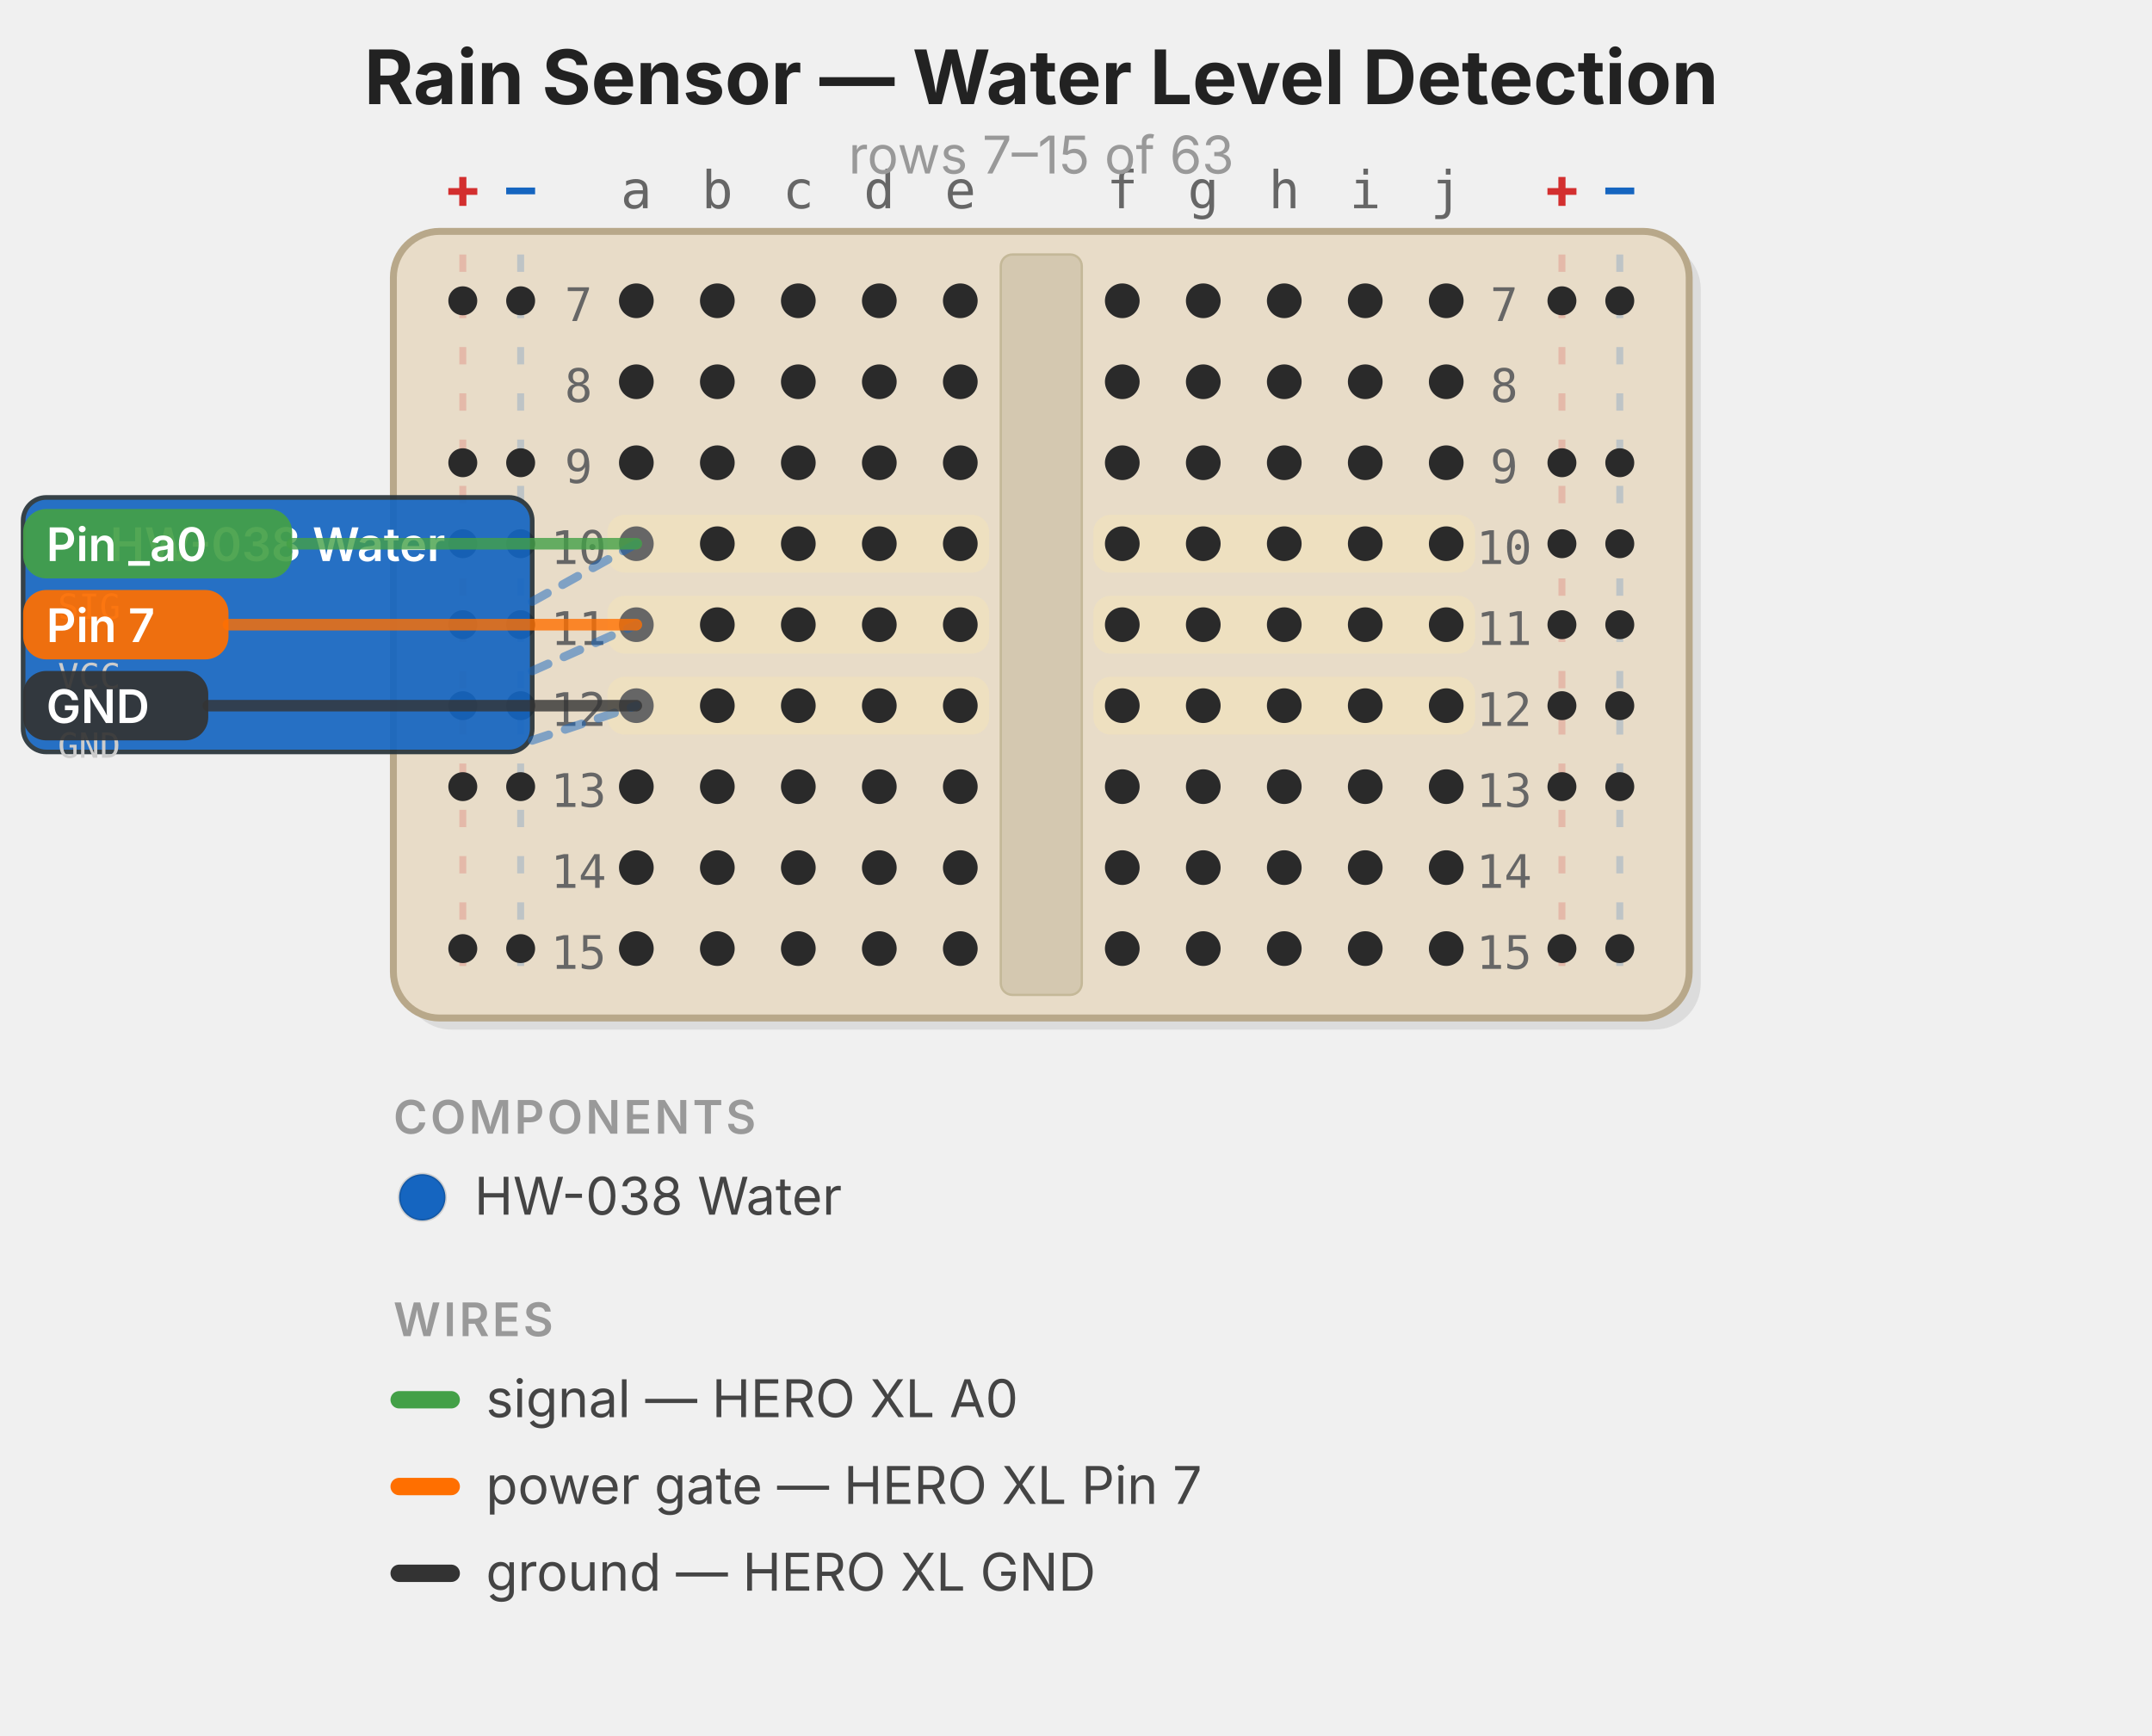
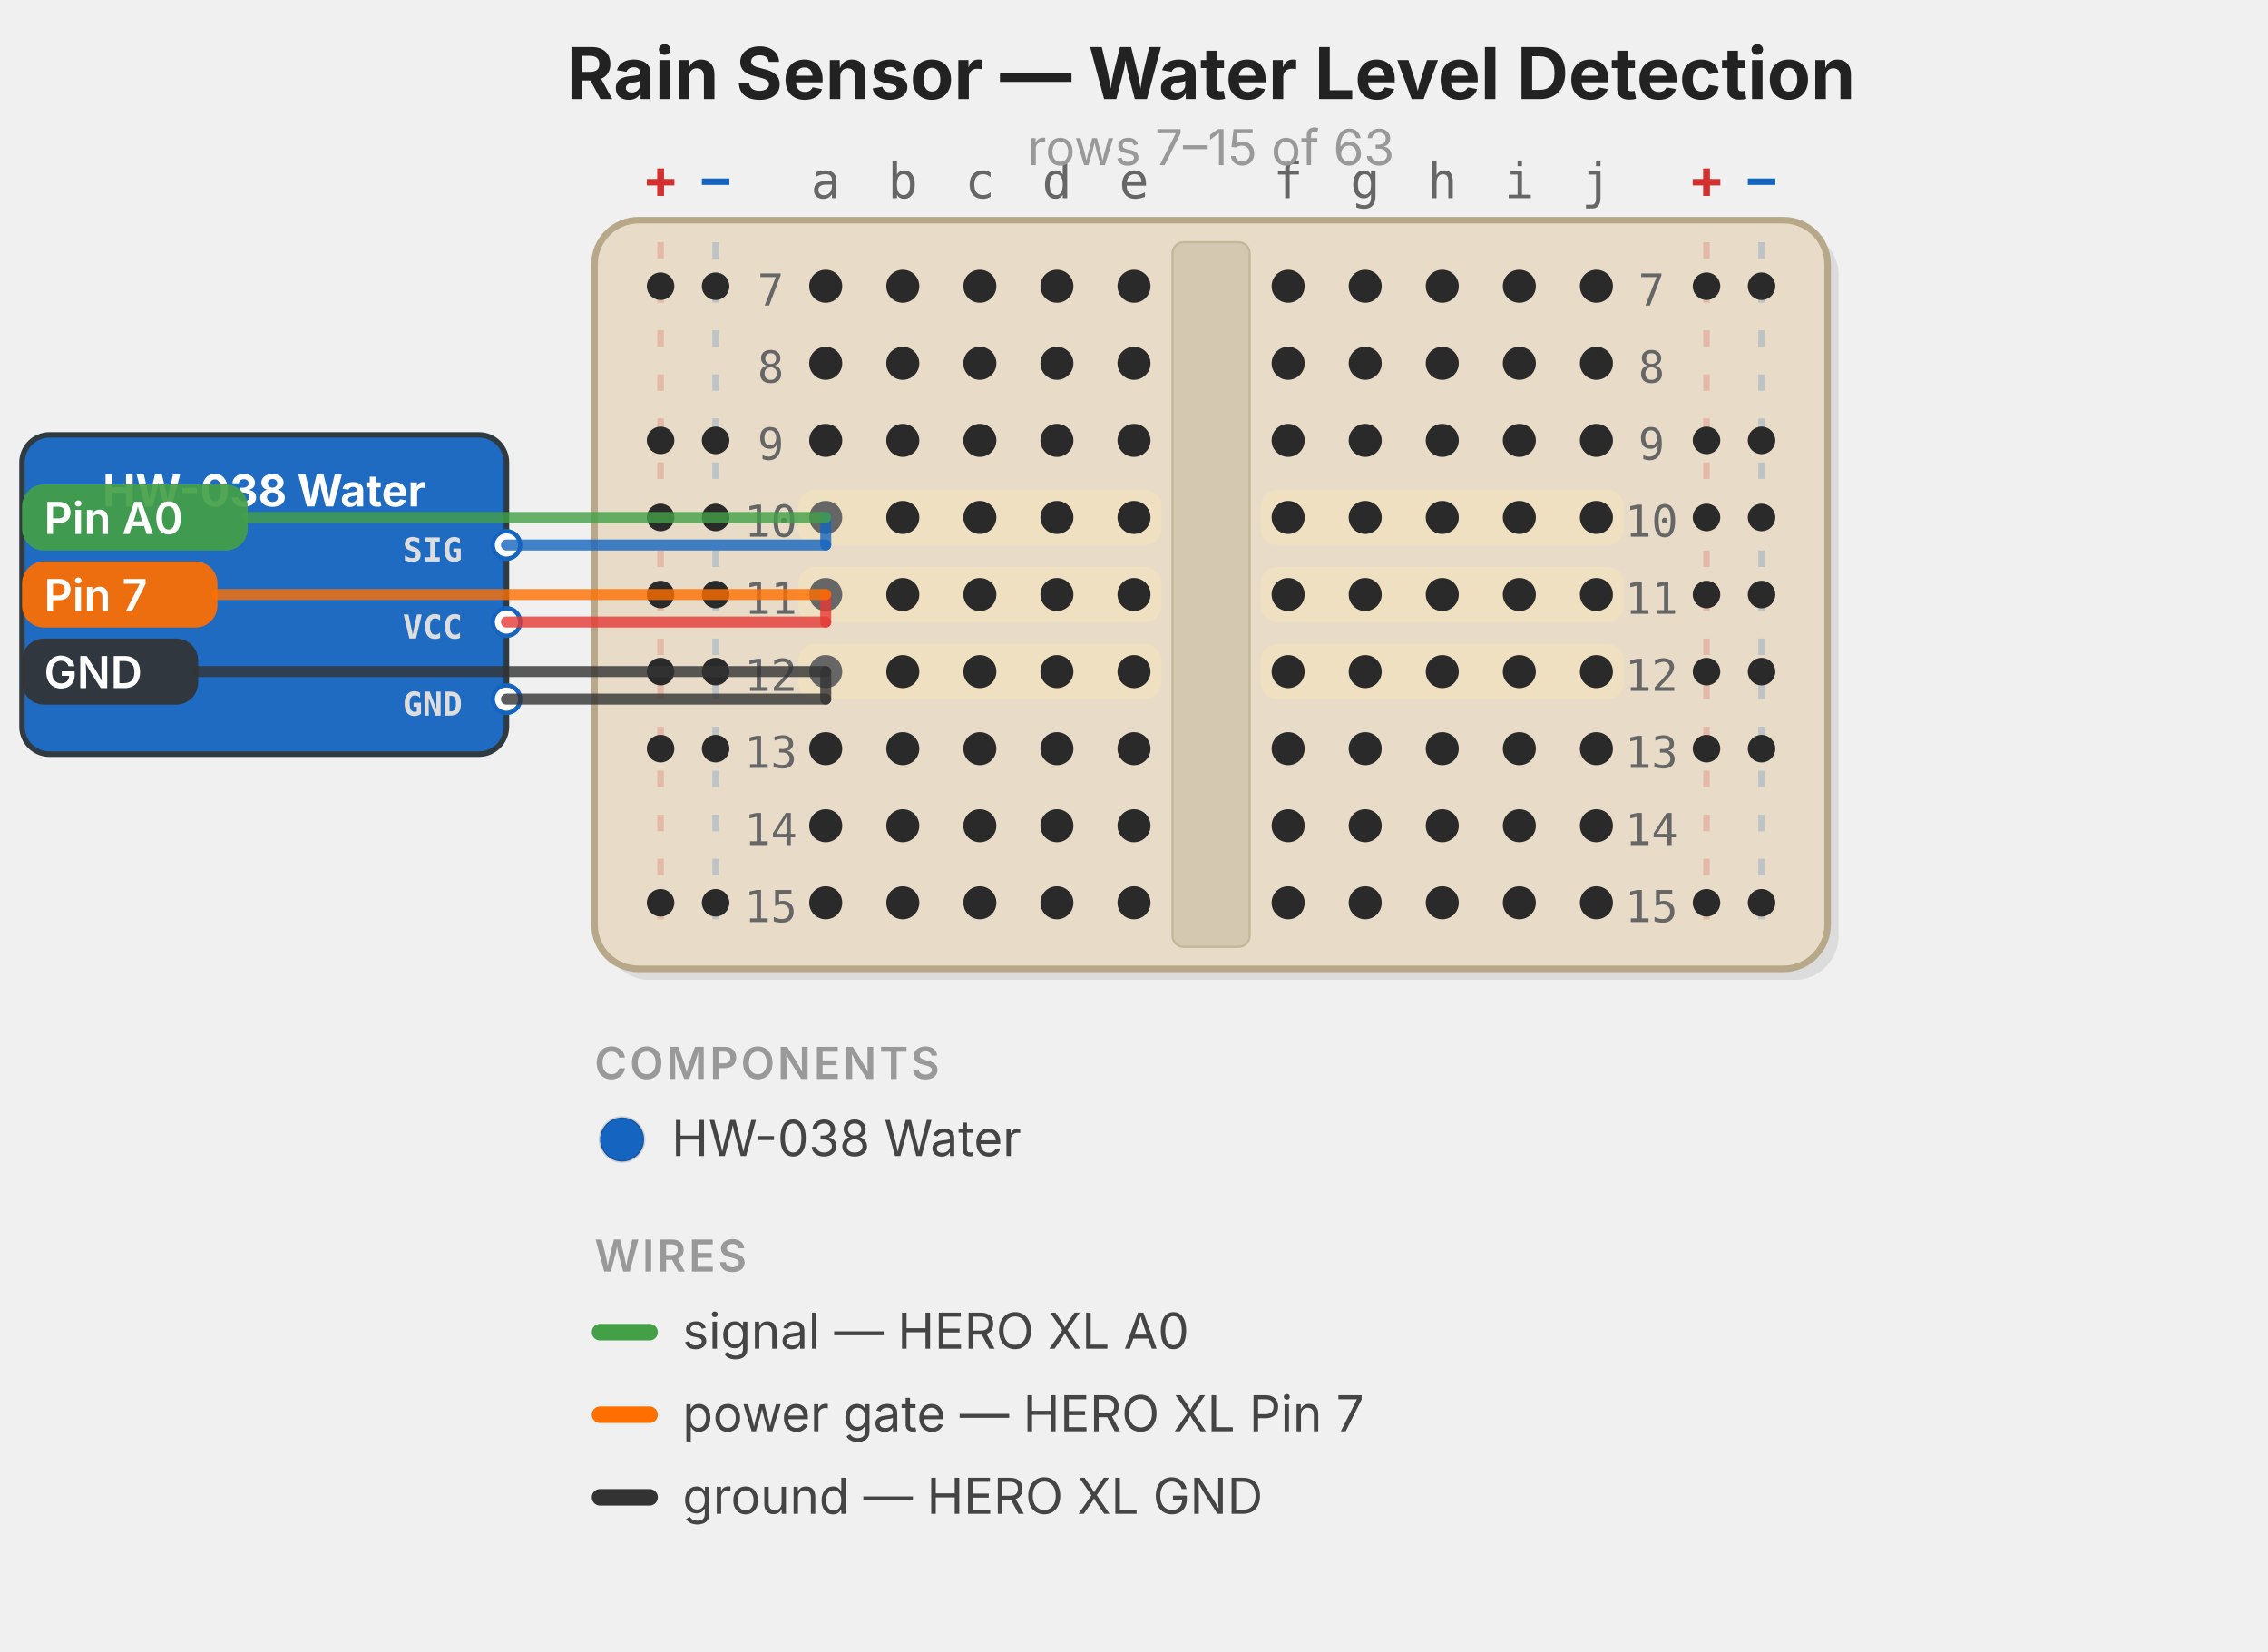
- <svg xmlns="http://www.w3.org/2000/svg" viewBox="0 0 372 300" width="372" height="300" style="background:#fff">
-   <rect x="70.0" y="42.0" width="224.0" height="136.0" rx="8" fill="#00000015" />
-   <rect x="68.0" y="40.0" width="224.0" height="136.0" rx="8" fill="#e8dcc8" stroke="#b8a88a" stroke-width="1.2" />
-   <rect x="173.0" y="44.0" width="14.0" height="128.0" rx="2" fill="#d4c8b0" stroke="#c4b898" stroke-width="0.4" />
-   <line x1="80.0" y1="44.0" x2="80.0" y2="172.0" stroke="#d32f2f" stroke-width="1.2" opacity="0.2" stroke-dasharray="3,5" />
-   <line x1="90.0" y1="44.0" x2="90.0" y2="172.0" stroke="#1565c0" stroke-width="1.2" opacity="0.2" stroke-dasharray="3,5" />
-   <line x1="270.0" y1="44.0" x2="270.0" y2="172.0" stroke="#d32f2f" stroke-width="1.2" opacity="0.2" stroke-dasharray="3,5" />
-   <line x1="280.0" y1="44.0" x2="280.0" y2="172.0" stroke="#1565c0" stroke-width="1.2" opacity="0.2" stroke-dasharray="3,5" />
-   <rect x="105.0" y="89.0" width="66.0" height="10.0" rx="3" fill="#ffeaa7" opacity="0.25" />
-   <rect x="189.0" y="89.0" width="66.0" height="10.0" rx="3" fill="#ffeaa7" opacity="0.25" />
-   <rect x="105.0" y="103.0" width="66.0" height="10.0" rx="3" fill="#ffeaa7" opacity="0.25" />
-   <rect x="189.0" y="103.0" width="66.0" height="10.0" rx="3" fill="#ffeaa7" opacity="0.25" />
-   <rect x="105.0" y="117.0" width="66.0" height="10.0" rx="3" fill="#ffeaa7" opacity="0.25" />
-   <rect x="189.0" y="117.0" width="66.0" height="10.0" rx="3" fill="#ffeaa7" opacity="0.25" />
-   <circle cx="110.0" cy="52.0" r="3.0" fill="#2a2a2a" />
-   <circle cx="110.0" cy="66.0" r="3.0" fill="#2a2a2a" />
-   <circle cx="110.0" cy="80.0" r="3.0" fill="#2a2a2a" />
-   <circle cx="110.0" cy="94.0" r="3.0" fill="#666" />
-   <circle cx="110.0" cy="108.0" r="3.0" fill="#666" />
-   <circle cx="110.0" cy="122.0" r="3.0" fill="#666" />
-   <circle cx="110.0" cy="136.0" r="3.0" fill="#2a2a2a" />
-   <circle cx="110.0" cy="150.0" r="3.0" fill="#2a2a2a" />
-   <circle cx="110.0" cy="164.0" r="3.0" fill="#2a2a2a" />
-   <circle cx="124.0" cy="52.0" r="3.0" fill="#2a2a2a" />
-   <circle cx="124.0" cy="66.0" r="3.0" fill="#2a2a2a" />
-   <circle cx="124.0" cy="80.0" r="3.0" fill="#2a2a2a" />
-   <circle cx="124.0" cy="94.0" r="3.0" fill="#2a2a2a" />
-   <circle cx="124.0" cy="108.0" r="3.0" fill="#2a2a2a" />
-   <circle cx="124.0" cy="122.0" r="3.0" fill="#2a2a2a" />
-   <circle cx="124.0" cy="136.0" r="3.0" fill="#2a2a2a" />
-   <circle cx="124.0" cy="150.0" r="3.0" fill="#2a2a2a" />
-   <circle cx="124.0" cy="164.0" r="3.0" fill="#2a2a2a" />
-   <circle cx="138.0" cy="52.0" r="3.0" fill="#2a2a2a" />
-   <circle cx="138.0" cy="66.0" r="3.0" fill="#2a2a2a" />
-   <circle cx="138.0" cy="80.0" r="3.0" fill="#2a2a2a" />
-   <circle cx="138.0" cy="94.0" r="3.0" fill="#2a2a2a" />
-   <circle cx="138.0" cy="108.0" r="3.0" fill="#2a2a2a" />
-   <circle cx="138.0" cy="122.0" r="3.0" fill="#2a2a2a" />
-   <circle cx="138.0" cy="136.0" r="3.0" fill="#2a2a2a" />
-   <circle cx="138.0" cy="150.0" r="3.0" fill="#2a2a2a" />
-   <circle cx="138.0" cy="164.0" r="3.0" fill="#2a2a2a" />
-   <circle cx="152.0" cy="52.0" r="3.0" fill="#2a2a2a" />
-   <circle cx="152.0" cy="66.0" r="3.0" fill="#2a2a2a" />
-   <circle cx="152.0" cy="80.0" r="3.0" fill="#2a2a2a" />
-   <circle cx="152.0" cy="94.0" r="3.0" fill="#2a2a2a" />
-   <circle cx="152.0" cy="108.0" r="3.0" fill="#2a2a2a" />
-   <circle cx="152.0" cy="122.0" r="3.0" fill="#2a2a2a" />
-   <circle cx="152.0" cy="136.0" r="3.0" fill="#2a2a2a" />
-   <circle cx="152.0" cy="150.0" r="3.0" fill="#2a2a2a" />
-   <circle cx="152.0" cy="164.0" r="3.0" fill="#2a2a2a" />
-   <circle cx="166.0" cy="52.0" r="3.0" fill="#2a2a2a" />
-   <circle cx="166.0" cy="66.0" r="3.0" fill="#2a2a2a" />
-   <circle cx="166.0" cy="80.0" r="3.0" fill="#2a2a2a" />
-   <circle cx="166.0" cy="94.0" r="3.0" fill="#2a2a2a" />
-   <circle cx="166.0" cy="108.0" r="3.0" fill="#2a2a2a" />
-   <circle cx="166.0" cy="122.0" r="3.0" fill="#2a2a2a" />
-   <circle cx="166.0" cy="136.0" r="3.0" fill="#2a2a2a" />
-   <circle cx="166.0" cy="150.0" r="3.0" fill="#2a2a2a" />
-   <circle cx="166.0" cy="164.0" r="3.0" fill="#2a2a2a" />
-   <circle cx="194.0" cy="52.0" r="3.0" fill="#2a2a2a" />
-   <circle cx="194.0" cy="66.0" r="3.0" fill="#2a2a2a" />
-   <circle cx="194.0" cy="80.0" r="3.0" fill="#2a2a2a" />
-   <circle cx="194.0" cy="94.0" r="3.0" fill="#2a2a2a" />
-   <circle cx="194.0" cy="108.0" r="3.0" fill="#2a2a2a" />
-   <circle cx="194.0" cy="122.0" r="3.0" fill="#2a2a2a" />
-   <circle cx="194.0" cy="136.0" r="3.0" fill="#2a2a2a" />
-   <circle cx="194.0" cy="150.0" r="3.0" fill="#2a2a2a" />
-   <circle cx="194.0" cy="164.0" r="3.0" fill="#2a2a2a" />
-   <circle cx="208.0" cy="52.0" r="3.0" fill="#2a2a2a" />
-   <circle cx="208.0" cy="66.0" r="3.0" fill="#2a2a2a" />
-   <circle cx="208.0" cy="80.0" r="3.0" fill="#2a2a2a" />
-   <circle cx="208.0" cy="94.0" r="3.0" fill="#2a2a2a" />
-   <circle cx="208.0" cy="108.0" r="3.0" fill="#2a2a2a" />
-   <circle cx="208.0" cy="122.0" r="3.0" fill="#2a2a2a" />
-   <circle cx="208.0" cy="136.0" r="3.0" fill="#2a2a2a" />
-   <circle cx="208.0" cy="150.0" r="3.0" fill="#2a2a2a" />
-   <circle cx="208.0" cy="164.0" r="3.0" fill="#2a2a2a" />
-   <circle cx="222.0" cy="52.0" r="3.0" fill="#2a2a2a" />
-   <circle cx="222.0" cy="66.0" r="3.0" fill="#2a2a2a" />
-   <circle cx="222.0" cy="80.0" r="3.0" fill="#2a2a2a" />
-   <circle cx="222.0" cy="94.0" r="3.0" fill="#2a2a2a" />
-   <circle cx="222.0" cy="108.0" r="3.0" fill="#2a2a2a" />
-   <circle cx="222.0" cy="122.0" r="3.0" fill="#2a2a2a" />
-   <circle cx="222.0" cy="136.0" r="3.0" fill="#2a2a2a" />
-   <circle cx="222.0" cy="150.0" r="3.0" fill="#2a2a2a" />
-   <circle cx="222.0" cy="164.0" r="3.0" fill="#2a2a2a" />
-   <circle cx="236.0" cy="52.0" r="3.0" fill="#2a2a2a" />
-   <circle cx="236.0" cy="66.0" r="3.0" fill="#2a2a2a" />
-   <circle cx="236.0" cy="80.0" r="3.0" fill="#2a2a2a" />
-   <circle cx="236.0" cy="94.0" r="3.0" fill="#2a2a2a" />
-   <circle cx="236.0" cy="108.0" r="3.0" fill="#2a2a2a" />
-   <circle cx="236.0" cy="122.0" r="3.0" fill="#2a2a2a" />
-   <circle cx="236.0" cy="136.0" r="3.0" fill="#2a2a2a" />
-   <circle cx="236.0" cy="150.0" r="3.0" fill="#2a2a2a" />
-   <circle cx="236.0" cy="164.0" r="3.0" fill="#2a2a2a" />
-   <circle cx="250.0" cy="52.0" r="3.0" fill="#2a2a2a" />
-   <circle cx="250.0" cy="66.0" r="3.0" fill="#2a2a2a" />
-   <circle cx="250.0" cy="80.0" r="3.0" fill="#2a2a2a" />
-   <circle cx="250.0" cy="94.0" r="3.0" fill="#2a2a2a" />
-   <circle cx="250.0" cy="108.0" r="3.0" fill="#2a2a2a" />
-   <circle cx="250.0" cy="122.0" r="3.0" fill="#2a2a2a" />
-   <circle cx="250.0" cy="136.0" r="3.0" fill="#2a2a2a" />
-   <circle cx="250.0" cy="150.0" r="3.0" fill="#2a2a2a" />
-   <circle cx="250.0" cy="164.0" r="3.0" fill="#2a2a2a" />
-   <circle cx="80.0" cy="52.0" r="2.5" fill="#2a2a2a" />
-   <circle cx="80.0" cy="80.0" r="2.5" fill="#2a2a2a" />
-   <circle cx="80.0" cy="94.0" r="2.5" fill="#2a2a2a" />
-   <circle cx="80.0" cy="108.0" r="2.5" fill="#2a2a2a" />
-   <circle cx="80.0" cy="122.0" r="2.5" fill="#2a2a2a" />
-   <circle cx="80.0" cy="136.0" r="2.5" fill="#2a2a2a" />
-   <circle cx="80.0" cy="164.0" r="2.5" fill="#2a2a2a" />
-   <circle cx="90.0" cy="52.0" r="2.5" fill="#2a2a2a" />
-   <circle cx="90.0" cy="80.0" r="2.5" fill="#2a2a2a" />
-   <circle cx="90.0" cy="94.0" r="2.5" fill="#2a2a2a" />
-   <circle cx="90.0" cy="108.0" r="2.5" fill="#2a2a2a" />
-   <circle cx="90.0" cy="122.0" r="2.5" fill="#2a2a2a" />
-   <circle cx="90.0" cy="136.0" r="2.5" fill="#2a2a2a" />
-   <circle cx="90.0" cy="164.0" r="2.5" fill="#2a2a2a" />
-   <circle cx="270.0" cy="52.0" r="2.5" fill="#2a2a2a" />
-   <circle cx="270.0" cy="80.0" r="2.5" fill="#2a2a2a" />
-   <circle cx="270.0" cy="94.0" r="2.5" fill="#2a2a2a" />
-   <circle cx="270.0" cy="108.0" r="2.5" fill="#2a2a2a" />
-   <circle cx="270.0" cy="122.0" r="2.5" fill="#2a2a2a" />
-   <circle cx="270.0" cy="136.0" r="2.5" fill="#2a2a2a" />
-   <circle cx="270.0" cy="164.0" r="2.5" fill="#2a2a2a" />
-   <circle cx="280.0" cy="52.0" r="2.5" fill="#2a2a2a" />
-   <circle cx="280.0" cy="80.0" r="2.5" fill="#2a2a2a" />
-   <circle cx="280.0" cy="94.0" r="2.5" fill="#2a2a2a" />
-   <circle cx="280.0" cy="108.0" r="2.5" fill="#2a2a2a" />
-   <circle cx="280.0" cy="122.0" r="2.5" fill="#2a2a2a" />
-   <circle cx="280.0" cy="136.0" r="2.5" fill="#2a2a2a" />
-   <circle cx="280.0" cy="164.0" r="2.5" fill="#2a2a2a" />
-   <text x="110.0" y="36.0" font-size="9" fill="#666" text-anchor="middle" font-family="'SF Mono', 'Cascadia Code', 'Fira Code', monospace">a</text>
-   <text x="124.0" y="36.0" font-size="9" fill="#666" text-anchor="middle" font-family="'SF Mono', 'Cascadia Code', 'Fira Code', monospace">b</text>
-   <text x="138.0" y="36.0" font-size="9" fill="#666" text-anchor="middle" font-family="'SF Mono', 'Cascadia Code', 'Fira Code', monospace">c</text>
-   <text x="152.0" y="36.0" font-size="9" fill="#666" text-anchor="middle" font-family="'SF Mono', 'Cascadia Code', 'Fira Code', monospace">d</text>
-   <text x="166.0" y="36.0" font-size="9" fill="#666" text-anchor="middle" font-family="'SF Mono', 'Cascadia Code', 'Fira Code', monospace">e</text>
-   <text x="194.0" y="36.0" font-size="9" fill="#666" text-anchor="middle" font-family="'SF Mono', 'Cascadia Code', 'Fira Code', monospace">f</text>
-   <text x="208.0" y="36.0" font-size="9" fill="#666" text-anchor="middle" font-family="'SF Mono', 'Cascadia Code', 'Fira Code', monospace">g</text>
-   <text x="222.0" y="36.0" font-size="9" fill="#666" text-anchor="middle" font-family="'SF Mono', 'Cascadia Code', 'Fira Code', monospace">h</text>
-   <text x="236.0" y="36.0" font-size="9" fill="#666" text-anchor="middle" font-family="'SF Mono', 'Cascadia Code', 'Fira Code', monospace">i</text>
-   <text x="250.0" y="36.0" font-size="9" fill="#666" text-anchor="middle" font-family="'SF Mono', 'Cascadia Code', 'Fira Code', monospace">j</text>
-   <text x="80.0" y="36.0" font-size="10" fill="#d32f2f" font-weight="bold" text-anchor="middle" font-family="system-ui, -apple-system, 'Segoe UI', sans-serif">+</text>
-   <text x="90.0" y="36.0" font-size="10" fill="#1565c0" font-weight="bold" text-anchor="middle" font-family="system-ui, -apple-system, 'Segoe UI', sans-serif">–</text>
-   <text x="270.0" y="36.0" font-size="10" fill="#d32f2f" font-weight="bold" text-anchor="middle" font-family="system-ui, -apple-system, 'Segoe UI', sans-serif">+</text>
-   <text x="280.0" y="36.0" font-size="10" fill="#1565c0" font-weight="bold" text-anchor="middle" font-family="system-ui, -apple-system, 'Segoe UI', sans-serif">–</text>
-   <text x="100.0" y="55.5" font-size="8" fill="#666" text-anchor="middle" font-family="'SF Mono', 'Cascadia Code', 'Fira Code', monospace">7</text>
-   <text x="260.0" y="55.5" font-size="8" fill="#666" text-anchor="middle" font-family="'SF Mono', 'Cascadia Code', 'Fira Code', monospace">7</text>
-   <text x="100.0" y="69.5" font-size="8" fill="#666" text-anchor="middle" font-family="'SF Mono', 'Cascadia Code', 'Fira Code', monospace">8</text>
-   <text x="260.0" y="69.5" font-size="8" fill="#666" text-anchor="middle" font-family="'SF Mono', 'Cascadia Code', 'Fira Code', monospace">8</text>
-   <text x="100.0" y="83.5" font-size="8" fill="#666" text-anchor="middle" font-family="'SF Mono', 'Cascadia Code', 'Fira Code', monospace">9</text>
-   <text x="260.0" y="83.5" font-size="8" fill="#666" text-anchor="middle" font-family="'SF Mono', 'Cascadia Code', 'Fira Code', monospace">9</text>
-   <text x="100.0" y="97.5" font-size="8" fill="#666" text-anchor="middle" font-family="'SF Mono', 'Cascadia Code', 'Fira Code', monospace">10</text>
-   <text x="260.0" y="97.5" font-size="8" fill="#666" text-anchor="middle" font-family="'SF Mono', 'Cascadia Code', 'Fira Code', monospace">10</text>
-   <text x="100.0" y="111.5" font-size="8" fill="#666" text-anchor="middle" font-family="'SF Mono', 'Cascadia Code', 'Fira Code', monospace">11</text>
-   <text x="260.0" y="111.5" font-size="8" fill="#666" text-anchor="middle" font-family="'SF Mono', 'Cascadia Code', 'Fira Code', monospace">11</text>
-   <text x="100.0" y="125.5" font-size="8" fill="#666" text-anchor="middle" font-family="'SF Mono', 'Cascadia Code', 'Fira Code', monospace">12</text>
-   <text x="260.0" y="125.5" font-size="8" fill="#666" text-anchor="middle" font-family="'SF Mono', 'Cascadia Code', 'Fira Code', monospace">12</text>
-   <text x="100.0" y="139.5" font-size="8" fill="#666" text-anchor="middle" font-family="'SF Mono', 'Cascadia Code', 'Fira Code', monospace">13</text>
-   <text x="260.0" y="139.5" font-size="8" fill="#666" text-anchor="middle" font-family="'SF Mono', 'Cascadia Code', 'Fira Code', monospace">13</text>
-   <text x="100.0" y="153.5" font-size="8" fill="#666" text-anchor="middle" font-family="'SF Mono', 'Cascadia Code', 'Fira Code', monospace">14</text>
-   <text x="260.0" y="153.5" font-size="8" fill="#666" text-anchor="middle" font-family="'SF Mono', 'Cascadia Code', 'Fira Code', monospace">14</text>
-   <text x="100.0" y="167.5" font-size="8" fill="#666" text-anchor="middle" font-family="'SF Mono', 'Cascadia Code', 'Fira Code', monospace">15</text>
-   <text x="260.0" y="167.5" font-size="8" fill="#666" text-anchor="middle" font-family="'SF Mono', 'Cascadia Code', 'Fira Code', monospace">15</text>
-   <rect x="4.0" y="86.0" width="88.0" height="44.0" rx="4" fill="#1565c0" stroke="#263238" stroke-width="0.8" opacity="0.92" />
-   <text x="48.0" y="97.0" font-size="8" fill="white" font-weight="600" text-anchor="middle" font-family="system-ui, -apple-system, 'Segoe UI', sans-serif">HW-038 Water</text>
-   <text x="10.0" y="107.0" font-size="6" fill="#ccc" font-family="'SF Mono', 'Cascadia Code', 'Fira Code', monospace">SIG</text>
-   <line x1="92.0" y1="104.0" x2="110.0" y2="94.0" stroke="#1565c0" stroke-width="1.5" stroke-linecap="round" opacity="0.5" stroke-dasharray="3,3" />
-   <text x="10.0" y="119.0" font-size="6" fill="#ccc" font-family="'SF Mono', 'Cascadia Code', 'Fira Code', monospace">VCC</text>
-   <line x1="92.0" y1="116.0" x2="110.0" y2="108.0" stroke="#1565c0" stroke-width="1.5" stroke-linecap="round" opacity="0.5" stroke-dasharray="3,3" />
-   <text x="10.0" y="131.0" font-size="6" fill="#ccc" font-family="'SF Mono', 'Cascadia Code', 'Fira Code', monospace">GND</text>
-   <line x1="92.0" y1="128.0" x2="110.0" y2="122.0" stroke="#1565c0" stroke-width="1.5" stroke-linecap="round" opacity="0.5" stroke-dasharray="3,3" />
-   <line x1="50.5" y1="94.0" x2="110.0" y2="94.0" stroke="#43a047" stroke-width="2" stroke-linecap="round" opacity="0.8" />
-   <rect x="4.0" y="88.0" width="46.5" height="12.0" rx="4" fill="#43a047" opacity="0.92" />
-   <text x="8.0" y="97.0" font-size="8" fill="white" font-weight="600" font-family="system-ui, -apple-system, 'Segoe UI', sans-serif">Pin _a0</text>
-   <line x1="39.5" y1="108.0" x2="110.0" y2="108.0" stroke="#ff6f00" stroke-width="2" stroke-linecap="round" opacity="0.8" />
+ <svg xmlns="http://www.w3.org/2000/svg" viewBox="0 0 412 300" width="412" height="300" style="background:#fff">
+   <rect x="110.0" y="42.0" width="224.0" height="136.0" rx="8" fill="#00000015" />
+   <rect x="108.0" y="40.0" width="224.0" height="136.0" rx="8" fill="#e8dcc8" stroke="#b8a88a" stroke-width="1.2" />
+   <rect x="213.0" y="44.0" width="14.0" height="128.0" rx="2" fill="#d4c8b0" stroke="#c4b898" stroke-width="0.4" />
+   <line x1="120.0" y1="44.0" x2="120.0" y2="172.0" stroke="#d32f2f" stroke-width="1.2" opacity="0.2" stroke-dasharray="3,5" />
+   <line x1="130.0" y1="44.0" x2="130.0" y2="172.0" stroke="#1565c0" stroke-width="1.2" opacity="0.2" stroke-dasharray="3,5" />
+   <line x1="310.0" y1="44.0" x2="310.0" y2="172.0" stroke="#d32f2f" stroke-width="1.2" opacity="0.2" stroke-dasharray="3,5" />
+   <line x1="320.0" y1="44.0" x2="320.0" y2="172.0" stroke="#1565c0" stroke-width="1.2" opacity="0.2" stroke-dasharray="3,5" />
+   <rect x="145.0" y="89.0" width="66.0" height="10.0" rx="3" fill="#ffeaa7" opacity="0.25" />
+   <rect x="229.0" y="89.0" width="66.0" height="10.0" rx="3" fill="#ffeaa7" opacity="0.25" />
+   <rect x="145.0" y="103.0" width="66.0" height="10.0" rx="3" fill="#ffeaa7" opacity="0.25" />
+   <rect x="229.0" y="103.0" width="66.0" height="10.0" rx="3" fill="#ffeaa7" opacity="0.25" />
+   <rect x="145.0" y="117.0" width="66.0" height="10.0" rx="3" fill="#ffeaa7" opacity="0.25" />
+   <rect x="229.0" y="117.0" width="66.0" height="10.0" rx="3" fill="#ffeaa7" opacity="0.25" />
+   <circle cx="150.0" cy="52.0" r="3.0" fill="#2a2a2a" />
+   <circle cx="150.0" cy="66.0" r="3.0" fill="#2a2a2a" />
+   <circle cx="150.0" cy="80.0" r="3.0" fill="#2a2a2a" />
+   <circle cx="150.0" cy="94.0" r="3.0" fill="#666" />
+   <circle cx="150.0" cy="108.0" r="3.0" fill="#666" />
+   <circle cx="150.0" cy="122.0" r="3.0" fill="#666" />
+   <circle cx="150.0" cy="136.0" r="3.0" fill="#2a2a2a" />
+   <circle cx="150.0" cy="150.0" r="3.0" fill="#2a2a2a" />
+   <circle cx="150.0" cy="164.0" r="3.0" fill="#2a2a2a" />
+   <circle cx="164.0" cy="52.0" r="3.0" fill="#2a2a2a" />
+   <circle cx="164.0" cy="66.0" r="3.0" fill="#2a2a2a" />
+   <circle cx="164.0" cy="80.0" r="3.0" fill="#2a2a2a" />
+   <circle cx="164.0" cy="94.0" r="3.0" fill="#2a2a2a" />
+   <circle cx="164.0" cy="108.0" r="3.0" fill="#2a2a2a" />
+   <circle cx="164.0" cy="122.0" r="3.0" fill="#2a2a2a" />
+   <circle cx="164.0" cy="136.0" r="3.0" fill="#2a2a2a" />
+   <circle cx="164.0" cy="150.0" r="3.0" fill="#2a2a2a" />
+   <circle cx="164.0" cy="164.0" r="3.0" fill="#2a2a2a" />
+   <circle cx="178.0" cy="52.0" r="3.0" fill="#2a2a2a" />
+   <circle cx="178.0" cy="66.0" r="3.0" fill="#2a2a2a" />
+   <circle cx="178.0" cy="80.0" r="3.0" fill="#2a2a2a" />
+   <circle cx="178.0" cy="94.0" r="3.0" fill="#2a2a2a" />
+   <circle cx="178.0" cy="108.0" r="3.0" fill="#2a2a2a" />
+   <circle cx="178.0" cy="122.0" r="3.0" fill="#2a2a2a" />
+   <circle cx="178.0" cy="136.0" r="3.0" fill="#2a2a2a" />
+   <circle cx="178.0" cy="150.0" r="3.0" fill="#2a2a2a" />
+   <circle cx="178.0" cy="164.0" r="3.0" fill="#2a2a2a" />
+   <circle cx="192.0" cy="52.0" r="3.0" fill="#2a2a2a" />
+   <circle cx="192.0" cy="66.0" r="3.0" fill="#2a2a2a" />
+   <circle cx="192.0" cy="80.0" r="3.0" fill="#2a2a2a" />
+   <circle cx="192.0" cy="94.0" r="3.0" fill="#2a2a2a" />
+   <circle cx="192.0" cy="108.0" r="3.0" fill="#2a2a2a" />
+   <circle cx="192.0" cy="122.0" r="3.0" fill="#2a2a2a" />
+   <circle cx="192.0" cy="136.0" r="3.0" fill="#2a2a2a" />
+   <circle cx="192.0" cy="150.0" r="3.0" fill="#2a2a2a" />
+   <circle cx="192.0" cy="164.0" r="3.0" fill="#2a2a2a" />
+   <circle cx="206.0" cy="52.0" r="3.0" fill="#2a2a2a" />
+   <circle cx="206.0" cy="66.0" r="3.0" fill="#2a2a2a" />
+   <circle cx="206.0" cy="80.0" r="3.0" fill="#2a2a2a" />
+   <circle cx="206.0" cy="94.0" r="3.0" fill="#2a2a2a" />
+   <circle cx="206.0" cy="108.0" r="3.0" fill="#2a2a2a" />
+   <circle cx="206.0" cy="122.0" r="3.0" fill="#2a2a2a" />
+   <circle cx="206.0" cy="136.0" r="3.0" fill="#2a2a2a" />
+   <circle cx="206.0" cy="150.0" r="3.0" fill="#2a2a2a" />
+   <circle cx="206.0" cy="164.0" r="3.0" fill="#2a2a2a" />
+   <circle cx="234.0" cy="52.0" r="3.0" fill="#2a2a2a" />
+   <circle cx="234.0" cy="66.0" r="3.0" fill="#2a2a2a" />
+   <circle cx="234.0" cy="80.0" r="3.0" fill="#2a2a2a" />
+   <circle cx="234.0" cy="94.0" r="3.0" fill="#2a2a2a" />
+   <circle cx="234.0" cy="108.0" r="3.0" fill="#2a2a2a" />
+   <circle cx="234.0" cy="122.0" r="3.0" fill="#2a2a2a" />
+   <circle cx="234.0" cy="136.0" r="3.0" fill="#2a2a2a" />
+   <circle cx="234.0" cy="150.0" r="3.0" fill="#2a2a2a" />
+   <circle cx="234.0" cy="164.0" r="3.0" fill="#2a2a2a" />
+   <circle cx="248.0" cy="52.0" r="3.0" fill="#2a2a2a" />
+   <circle cx="248.0" cy="66.0" r="3.0" fill="#2a2a2a" />
+   <circle cx="248.0" cy="80.0" r="3.0" fill="#2a2a2a" />
+   <circle cx="248.0" cy="94.0" r="3.0" fill="#2a2a2a" />
+   <circle cx="248.0" cy="108.0" r="3.0" fill="#2a2a2a" />
+   <circle cx="248.0" cy="122.0" r="3.0" fill="#2a2a2a" />
+   <circle cx="248.0" cy="136.0" r="3.0" fill="#2a2a2a" />
+   <circle cx="248.0" cy="150.0" r="3.0" fill="#2a2a2a" />
+   <circle cx="248.0" cy="164.0" r="3.0" fill="#2a2a2a" />
+   <circle cx="262.0" cy="52.0" r="3.0" fill="#2a2a2a" />
+   <circle cx="262.0" cy="66.0" r="3.0" fill="#2a2a2a" />
+   <circle cx="262.0" cy="80.0" r="3.0" fill="#2a2a2a" />
+   <circle cx="262.0" cy="94.0" r="3.0" fill="#2a2a2a" />
+   <circle cx="262.0" cy="108.0" r="3.0" fill="#2a2a2a" />
+   <circle cx="262.0" cy="122.0" r="3.0" fill="#2a2a2a" />
+   <circle cx="262.0" cy="136.0" r="3.0" fill="#2a2a2a" />
+   <circle cx="262.0" cy="150.0" r="3.0" fill="#2a2a2a" />
+   <circle cx="262.0" cy="164.0" r="3.0" fill="#2a2a2a" />
+   <circle cx="276.0" cy="52.0" r="3.0" fill="#2a2a2a" />
+   <circle cx="276.0" cy="66.0" r="3.0" fill="#2a2a2a" />
+   <circle cx="276.0" cy="80.0" r="3.0" fill="#2a2a2a" />
+   <circle cx="276.0" cy="94.0" r="3.0" fill="#2a2a2a" />
+   <circle cx="276.0" cy="108.0" r="3.0" fill="#2a2a2a" />
+   <circle cx="276.0" cy="122.0" r="3.0" fill="#2a2a2a" />
+   <circle cx="276.0" cy="136.0" r="3.0" fill="#2a2a2a" />
+   <circle cx="276.0" cy="150.0" r="3.0" fill="#2a2a2a" />
+   <circle cx="276.0" cy="164.0" r="3.0" fill="#2a2a2a" />
+   <circle cx="290.0" cy="52.0" r="3.0" fill="#2a2a2a" />
+   <circle cx="290.0" cy="66.0" r="3.0" fill="#2a2a2a" />
+   <circle cx="290.0" cy="80.0" r="3.0" fill="#2a2a2a" />
+   <circle cx="290.0" cy="94.0" r="3.0" fill="#2a2a2a" />
+   <circle cx="290.0" cy="108.0" r="3.0" fill="#2a2a2a" />
+   <circle cx="290.0" cy="122.0" r="3.0" fill="#2a2a2a" />
+   <circle cx="290.0" cy="136.0" r="3.0" fill="#2a2a2a" />
+   <circle cx="290.0" cy="150.0" r="3.0" fill="#2a2a2a" />
+   <circle cx="290.0" cy="164.0" r="3.0" fill="#2a2a2a" />
+   <circle cx="120.0" cy="52.0" r="2.5" fill="#2a2a2a" />
+   <circle cx="120.0" cy="80.0" r="2.5" fill="#2a2a2a" />
+   <circle cx="120.0" cy="94.0" r="2.5" fill="#2a2a2a" />
+   <circle cx="120.0" cy="108.0" r="2.5" fill="#2a2a2a" />
+   <circle cx="120.0" cy="122.0" r="2.5" fill="#2a2a2a" />
+   <circle cx="120.0" cy="136.0" r="2.5" fill="#2a2a2a" />
+   <circle cx="120.0" cy="164.0" r="2.5" fill="#2a2a2a" />
+   <circle cx="130.0" cy="52.0" r="2.5" fill="#2a2a2a" />
+   <circle cx="130.0" cy="80.0" r="2.5" fill="#2a2a2a" />
+   <circle cx="130.0" cy="94.0" r="2.5" fill="#2a2a2a" />
+   <circle cx="130.0" cy="108.0" r="2.5" fill="#2a2a2a" />
+   <circle cx="130.0" cy="122.0" r="2.5" fill="#2a2a2a" />
+   <circle cx="130.0" cy="136.0" r="2.5" fill="#2a2a2a" />
+   <circle cx="130.0" cy="164.0" r="2.5" fill="#2a2a2a" />
+   <circle cx="310.0" cy="52.0" r="2.5" fill="#2a2a2a" />
+   <circle cx="310.0" cy="80.0" r="2.5" fill="#2a2a2a" />
+   <circle cx="310.0" cy="94.0" r="2.5" fill="#2a2a2a" />
+   <circle cx="310.0" cy="108.0" r="2.5" fill="#2a2a2a" />
+   <circle cx="310.0" cy="122.0" r="2.5" fill="#2a2a2a" />
+   <circle cx="310.0" cy="136.0" r="2.5" fill="#2a2a2a" />
+   <circle cx="310.0" cy="164.0" r="2.5" fill="#2a2a2a" />
+   <circle cx="320.0" cy="52.0" r="2.5" fill="#2a2a2a" />
+   <circle cx="320.0" cy="80.0" r="2.5" fill="#2a2a2a" />
+   <circle cx="320.0" cy="94.0" r="2.5" fill="#2a2a2a" />
+   <circle cx="320.0" cy="108.0" r="2.5" fill="#2a2a2a" />
+   <circle cx="320.0" cy="122.0" r="2.5" fill="#2a2a2a" />
+   <circle cx="320.0" cy="136.0" r="2.5" fill="#2a2a2a" />
+   <circle cx="320.0" cy="164.0" r="2.5" fill="#2a2a2a" />
+   <text x="150.0" y="36.0" font-size="9" fill="#666" text-anchor="middle" font-family="'SF Mono', 'Cascadia Code', 'Fira Code', monospace">a</text>
+   <text x="164.0" y="36.0" font-size="9" fill="#666" text-anchor="middle" font-family="'SF Mono', 'Cascadia Code', 'Fira Code', monospace">b</text>
+   <text x="178.0" y="36.0" font-size="9" fill="#666" text-anchor="middle" font-family="'SF Mono', 'Cascadia Code', 'Fira Code', monospace">c</text>
+   <text x="192.0" y="36.0" font-size="9" fill="#666" text-anchor="middle" font-family="'SF Mono', 'Cascadia Code', 'Fira Code', monospace">d</text>
+   <text x="206.0" y="36.0" font-size="9" fill="#666" text-anchor="middle" font-family="'SF Mono', 'Cascadia Code', 'Fira Code', monospace">e</text>
+   <text x="234.0" y="36.0" font-size="9" fill="#666" text-anchor="middle" font-family="'SF Mono', 'Cascadia Code', 'Fira Code', monospace">f</text>
+   <text x="248.0" y="36.0" font-size="9" fill="#666" text-anchor="middle" font-family="'SF Mono', 'Cascadia Code', 'Fira Code', monospace">g</text>
+   <text x="262.0" y="36.0" font-size="9" fill="#666" text-anchor="middle" font-family="'SF Mono', 'Cascadia Code', 'Fira Code', monospace">h</text>
+   <text x="276.0" y="36.0" font-size="9" fill="#666" text-anchor="middle" font-family="'SF Mono', 'Cascadia Code', 'Fira Code', monospace">i</text>
+   <text x="290.0" y="36.0" font-size="9" fill="#666" text-anchor="middle" font-family="'SF Mono', 'Cascadia Code', 'Fira Code', monospace">j</text>
+   <text x="120.0" y="36.0" font-size="10" fill="#d32f2f" font-weight="bold" text-anchor="middle" font-family="system-ui, -apple-system, 'Segoe UI', sans-serif">+</text>
+   <text x="130.0" y="36.0" font-size="10" fill="#1565c0" font-weight="bold" text-anchor="middle" font-family="system-ui, -apple-system, 'Segoe UI', sans-serif">–</text>
+   <text x="310.0" y="36.0" font-size="10" fill="#d32f2f" font-weight="bold" text-anchor="middle" font-family="system-ui, -apple-system, 'Segoe UI', sans-serif">+</text>
+   <text x="320.0" y="36.0" font-size="10" fill="#1565c0" font-weight="bold" text-anchor="middle" font-family="system-ui, -apple-system, 'Segoe UI', sans-serif">–</text>
+   <text x="140.0" y="55.5" font-size="8" fill="#666" text-anchor="middle" font-family="'SF Mono', 'Cascadia Code', 'Fira Code', monospace">7</text>
+   <text x="300.0" y="55.5" font-size="8" fill="#666" text-anchor="middle" font-family="'SF Mono', 'Cascadia Code', 'Fira Code', monospace">7</text>
+   <text x="140.0" y="69.5" font-size="8" fill="#666" text-anchor="middle" font-family="'SF Mono', 'Cascadia Code', 'Fira Code', monospace">8</text>
+   <text x="300.0" y="69.5" font-size="8" fill="#666" text-anchor="middle" font-family="'SF Mono', 'Cascadia Code', 'Fira Code', monospace">8</text>
+   <text x="140.0" y="83.5" font-size="8" fill="#666" text-anchor="middle" font-family="'SF Mono', 'Cascadia Code', 'Fira Code', monospace">9</text>
+   <text x="300.0" y="83.5" font-size="8" fill="#666" text-anchor="middle" font-family="'SF Mono', 'Cascadia Code', 'Fira Code', monospace">9</text>
+   <text x="140.0" y="97.5" font-size="8" fill="#666" text-anchor="middle" font-family="'SF Mono', 'Cascadia Code', 'Fira Code', monospace">10</text>
+   <text x="300.0" y="97.5" font-size="8" fill="#666" text-anchor="middle" font-family="'SF Mono', 'Cascadia Code', 'Fira Code', monospace">10</text>
+   <text x="140.0" y="111.5" font-size="8" fill="#666" text-anchor="middle" font-family="'SF Mono', 'Cascadia Code', 'Fira Code', monospace">11</text>
+   <text x="300.0" y="111.5" font-size="8" fill="#666" text-anchor="middle" font-family="'SF Mono', 'Cascadia Code', 'Fira Code', monospace">11</text>
+   <text x="140.0" y="125.5" font-size="8" fill="#666" text-anchor="middle" font-family="'SF Mono', 'Cascadia Code', 'Fira Code', monospace">12</text>
+   <text x="300.0" y="125.5" font-size="8" fill="#666" text-anchor="middle" font-family="'SF Mono', 'Cascadia Code', 'Fira Code', monospace">12</text>
+   <text x="140.0" y="139.5" font-size="8" fill="#666" text-anchor="middle" font-family="'SF Mono', 'Cascadia Code', 'Fira Code', monospace">13</text>
+   <text x="300.0" y="139.5" font-size="8" fill="#666" text-anchor="middle" font-family="'SF Mono', 'Cascadia Code', 'Fira Code', monospace">13</text>
+   <text x="140.0" y="153.5" font-size="8" fill="#666" text-anchor="middle" font-family="'SF Mono', 'Cascadia Code', 'Fira Code', monospace">14</text>
+   <text x="300.0" y="153.5" font-size="8" fill="#666" text-anchor="middle" font-family="'SF Mono', 'Cascadia Code', 'Fira Code', monospace">14</text>
+   <text x="140.0" y="167.5" font-size="8" fill="#666" text-anchor="middle" font-family="'SF Mono', 'Cascadia Code', 'Fira Code', monospace">15</text>
+   <text x="300.0" y="167.5" font-size="8" fill="#666" text-anchor="middle" font-family="'SF Mono', 'Cascadia Code', 'Fira Code', monospace">15</text>
+   <rect x="4.0" y="79.0" width="88.0" height="58.0" rx="5" fill="#1565c0" stroke="#263238" stroke-width="1" opacity="0.95" />
+   <text x="48.0" y="92.0" font-size="8" fill="white" font-weight="700" text-anchor="middle" font-family="system-ui, -apple-system, 'Segoe UI', sans-serif">HW-038 Water</text>
+   <circle cx="92.0" cy="99.0" r="2.5" fill="white" stroke="#1565c0" stroke-width="0.8" />
+   <text x="84.0" y="102.0" font-size="6" fill="#ddd" font-weight="600" text-anchor="end" font-family="'SF Mono', 'Cascadia Code', 'Fira Code', monospace">SIG</text>
+   <line x1="92.0" y1="99.0" x2="150.0" y2="99.0" stroke="#1565c0" stroke-width="2" stroke-linecap="round" opacity="0.8" />
+   <line x1="150.0" y1="99.0" x2="150.0" y2="94.0" stroke="#1565c0" stroke-width="2" stroke-linecap="round" opacity="0.8" />
+   <circle cx="92.0" cy="113.0" r="2.5" fill="white" stroke="#1565c0" stroke-width="0.8" />
+   <text x="84.0" y="116.0" font-size="6" fill="#ddd" font-weight="600" text-anchor="end" font-family="'SF Mono', 'Cascadia Code', 'Fira Code', monospace">VCC</text>
+   <line x1="92.0" y1="113.0" x2="150.0" y2="113.0" stroke="#e53935" stroke-width="2" stroke-linecap="round" opacity="0.8" />
+   <line x1="150.0" y1="113.0" x2="150.0" y2="108.0" stroke="#e53935" stroke-width="2" stroke-linecap="round" opacity="0.8" />
+   <circle cx="92.0" cy="127.0" r="2.5" fill="white" stroke="#1565c0" stroke-width="0.8" />
+   <text x="84.0" y="130.0" font-size="6" fill="#ddd" font-weight="600" text-anchor="end" font-family="'SF Mono', 'Cascadia Code', 'Fira Code', monospace">GND</text>
+   <line x1="92.0" y1="127.0" x2="150.0" y2="127.0" stroke="#333333" stroke-width="2" stroke-linecap="round" opacity="0.8" />
+   <line x1="150.0" y1="127.0" x2="150.0" y2="122.0" stroke="#333333" stroke-width="2" stroke-linecap="round" opacity="0.8" />
+   <line x1="45.0" y1="94.0" x2="150.0" y2="94.0" stroke="#43a047" stroke-width="2" stroke-linecap="round" opacity="0.8" />
+   <rect x="4.0" y="88.0" width="41.0" height="12.0" rx="4" fill="#43a047" opacity="0.92" />
+   <text x="8.0" y="97.0" font-size="8" fill="white" font-weight="600" font-family="system-ui, -apple-system, 'Segoe UI', sans-serif">Pin A0</text>
+   <line x1="39.5" y1="108.0" x2="150.0" y2="108.0" stroke="#ff6f00" stroke-width="2" stroke-linecap="round" opacity="0.8" />
  <rect x="4.0" y="102.0" width="35.5" height="12.0" rx="4" fill="#ff6f00" opacity="0.92" />
  <text x="8.0" y="111.0" font-size="8" fill="white" font-weight="600" font-family="system-ui, -apple-system, 'Segoe UI', sans-serif">Pin 7</text>
-   <line x1="36.0" y1="122.0" x2="110.0" y2="122.0" stroke="#333333" stroke-width="2" stroke-linecap="round" opacity="0.8" />
+   <line x1="36.0" y1="122.0" x2="150.0" y2="122.0" stroke="#333333" stroke-width="2" stroke-linecap="round" opacity="0.8" />
  <rect x="4.0" y="116.0" width="32.0" height="12.0" rx="4" fill="#333333" opacity="0.92" />
  <text x="8.0" y="125.0" font-size="8" fill="white" font-weight="600" font-family="system-ui, -apple-system, 'Segoe UI', sans-serif">GND</text>
-   <text x="68.0" y="196.0" font-size="8" fill="#999" font-weight="600" letter-spacing="0.5" font-family="system-ui, -apple-system, 'Segoe UI', sans-serif">COMPONENTS</text>
-   <circle cx="73.0" cy="207.0" r="4.0" fill="#1565c0" stroke="#0002" stroke-width="0.5" />
-   <text x="82.0" y="210.0" font-size="9" fill="#444" font-family="system-ui, -apple-system, 'Segoe UI', sans-serif">HW-038 Water</text>
-   <text x="68.0" y="231.0" font-size="8" fill="#999" font-weight="600" letter-spacing="0.5" font-family="system-ui, -apple-system, 'Segoe UI', sans-serif">WIRES</text>
-   <line x1="69.0" y1="242.0" x2="78.0" y2="242.0" stroke="#43a047" stroke-width="3" stroke-linecap="round" />
-   <text x="84.0" y="245.0" font-size="9" fill="#444" font-family="system-ui, -apple-system, 'Segoe UI', sans-serif">signal — HERO XL A0</text>
-   <line x1="69.0" y1="257.0" x2="78.0" y2="257.0" stroke="#ff6f00" stroke-width="3" stroke-linecap="round" />
-   <text x="84.0" y="260.0" font-size="9" fill="#444" font-family="system-ui, -apple-system, 'Segoe UI', sans-serif">power gate — HERO XL Pin 7</text>
-   <line x1="69.0" y1="272.0" x2="78.0" y2="272.0" stroke="#333333" stroke-width="3" stroke-linecap="round" />
-   <text x="84.0" y="275.0" font-size="9" fill="#444" font-family="system-ui, -apple-system, 'Segoe UI', sans-serif">ground — HERO XL GND</text>
-   <text x="180.0" y="18.0" font-size="13" fill="#222" font-weight="700" text-anchor="middle" font-family="system-ui, -apple-system, 'Segoe UI', sans-serif">Rain Sensor — Water Level Detection</text>
-   <text x="180.0" y="30.0" font-size="9" fill="#999" text-anchor="middle" font-family="system-ui, -apple-system, 'Segoe UI', sans-serif">rows 7–15 of 63</text>
+   <text x="108.0" y="196.0" font-size="8" fill="#999" font-weight="600" letter-spacing="0.5" font-family="system-ui, -apple-system, 'Segoe UI', sans-serif">COMPONENTS</text>
+   <circle cx="113.0" cy="207.0" r="4.0" fill="#1565c0" stroke="#0002" stroke-width="0.5" />
+   <text x="122.0" y="210.0" font-size="9" fill="#444" font-family="system-ui, -apple-system, 'Segoe UI', sans-serif">HW-038 Water</text>
+   <text x="108.0" y="231.0" font-size="8" fill="#999" font-weight="600" letter-spacing="0.5" font-family="system-ui, -apple-system, 'Segoe UI', sans-serif">WIRES</text>
+   <line x1="109.0" y1="242.0" x2="118.0" y2="242.0" stroke="#43a047" stroke-width="3" stroke-linecap="round" />
+   <text x="124.0" y="245.0" font-size="9" fill="#444" font-family="system-ui, -apple-system, 'Segoe UI', sans-serif">signal — HERO XL A0</text>
+   <line x1="109.0" y1="257.0" x2="118.0" y2="257.0" stroke="#ff6f00" stroke-width="3" stroke-linecap="round" />
+   <text x="124.0" y="260.0" font-size="9" fill="#444" font-family="system-ui, -apple-system, 'Segoe UI', sans-serif">power gate — HERO XL Pin 7</text>
+   <line x1="109.0" y1="272.0" x2="118.0" y2="272.0" stroke="#333333" stroke-width="3" stroke-linecap="round" />
+   <text x="124.0" y="275.0" font-size="9" fill="#444" font-family="system-ui, -apple-system, 'Segoe UI', sans-serif">ground — HERO XL GND</text>
+   <text x="220.0" y="18.0" font-size="13" fill="#222" font-weight="700" text-anchor="middle" font-family="system-ui, -apple-system, 'Segoe UI', sans-serif">Rain Sensor — Water Level Detection</text>
+   <text x="220.0" y="30.0" font-size="9" fill="#999" text-anchor="middle" font-family="system-ui, -apple-system, 'Segoe UI', sans-serif">rows 7–15 of 63</text>
</svg>
